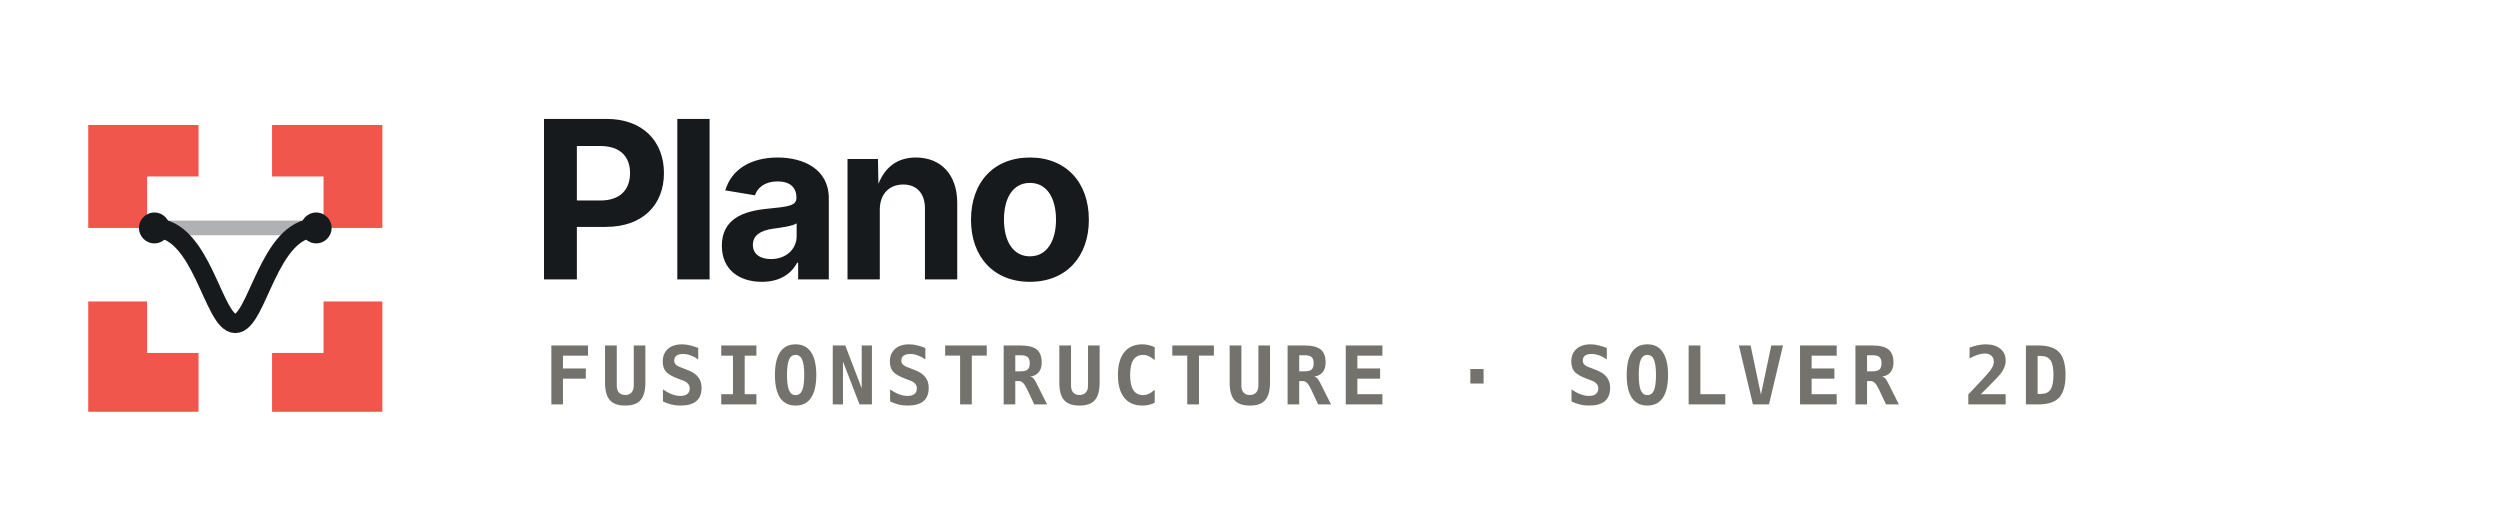
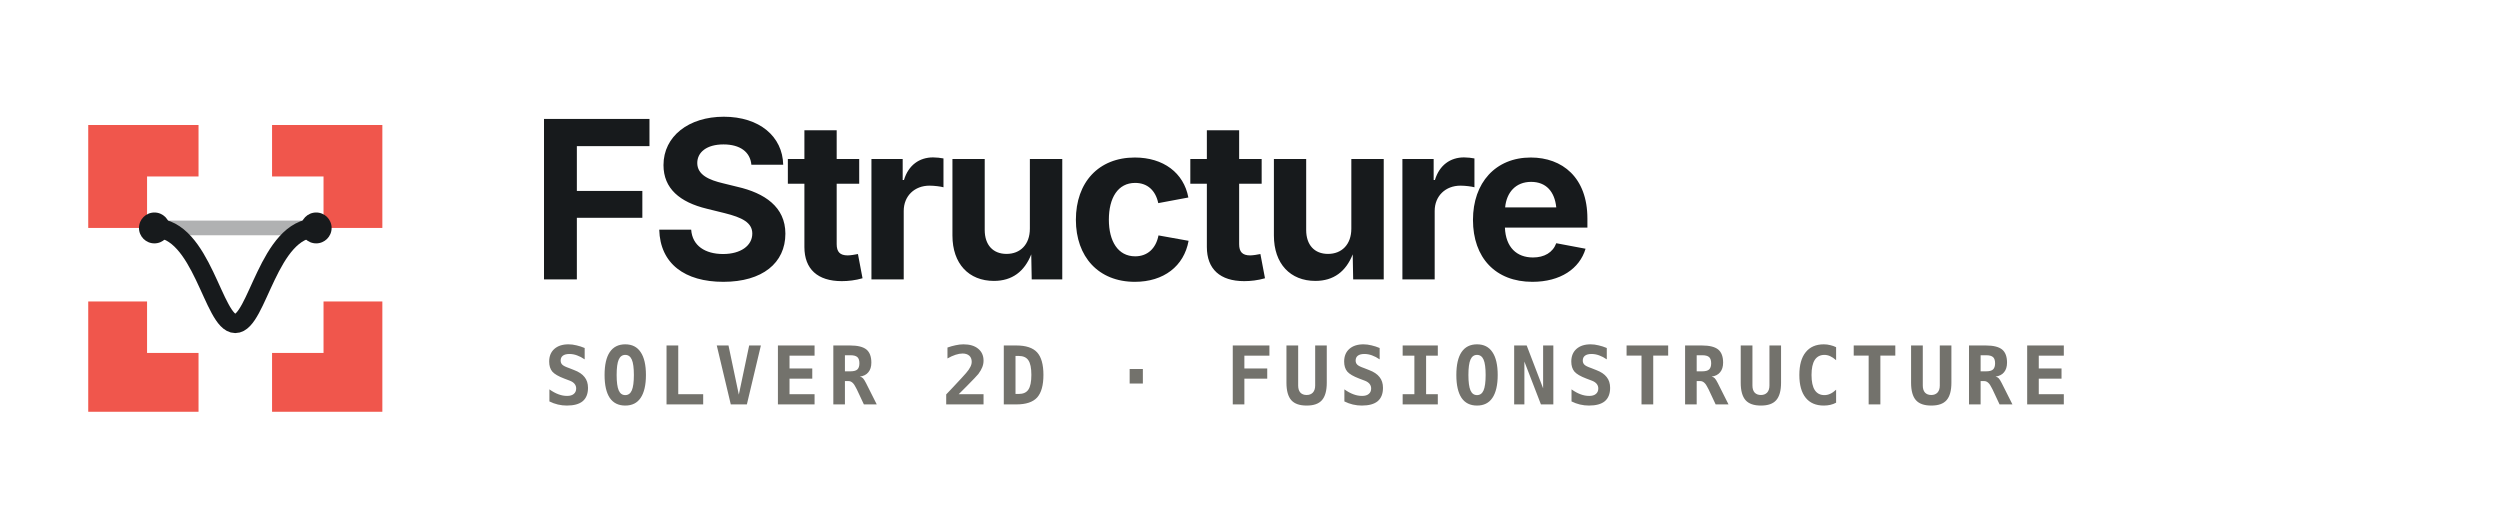
- <svg xmlns="http://www.w3.org/2000/svg" width="340" height="72" viewBox="0 0 340 72" role="img" aria-label="FusionStructure Plano">
+ <svg xmlns="http://www.w3.org/2000/svg" width="340" height="72" viewBox="0 0 340 72" role="img" aria-label="FStructure · Solver 2D">
  <g transform="translate(8 12) scale(1)">
    <g fill="#f0564c">
      <path d="M4 5h15v7h-7v7H4z" />
      <path d="M29 5h15v14h-8v-7h-7z" />
      <path d="M4 29h8v7h7v8H4z" />
      <path d="M29 36h7v-7h8v15H29z" />
    </g>
    <g fill="none" stroke="#171a1c" stroke-linecap="round" stroke-linejoin="round">
      <path d="M13 19h22" stroke-width="2" opacity=".34" />
      <path d="M13 19c6.5 0 8 13 11 13s4.5-13 11-13" stroke-width="2.6" />
    </g>
    <circle cx="13" cy="19" r="2.1" fill="#171a1c" />
    <circle cx="35" cy="19" r="2.1" fill="#171a1c" />
  </g>
-   <text x="72" y="38" fill="#171a1c" font-family="Instrument Sans, Inter, Arial, sans-serif" font-size="30" font-weight="700" letter-spacing="-1.2">Plano</text>
-   <text x="74" y="55" fill="#73726c" font-family="Geist Mono, ui-monospace, monospace" font-size="11" font-weight="700" letter-spacing="1.1">FUSIONSTRUCTURE · SOLVER 2D</text>
+   <text x="72" y="38" fill="#171a1c" font-family="Instrument Sans, Inter, Arial, sans-serif" font-size="30" font-weight="700" letter-spacing="-1.2">FStructure</text>
+   <text x="74" y="55" fill="#73726c" font-family="Geist Mono, ui-monospace, monospace" font-size="11" font-weight="700" letter-spacing="1.1">SOLVER 2D · FUSIONSTRUCTURE</text>
</svg>
